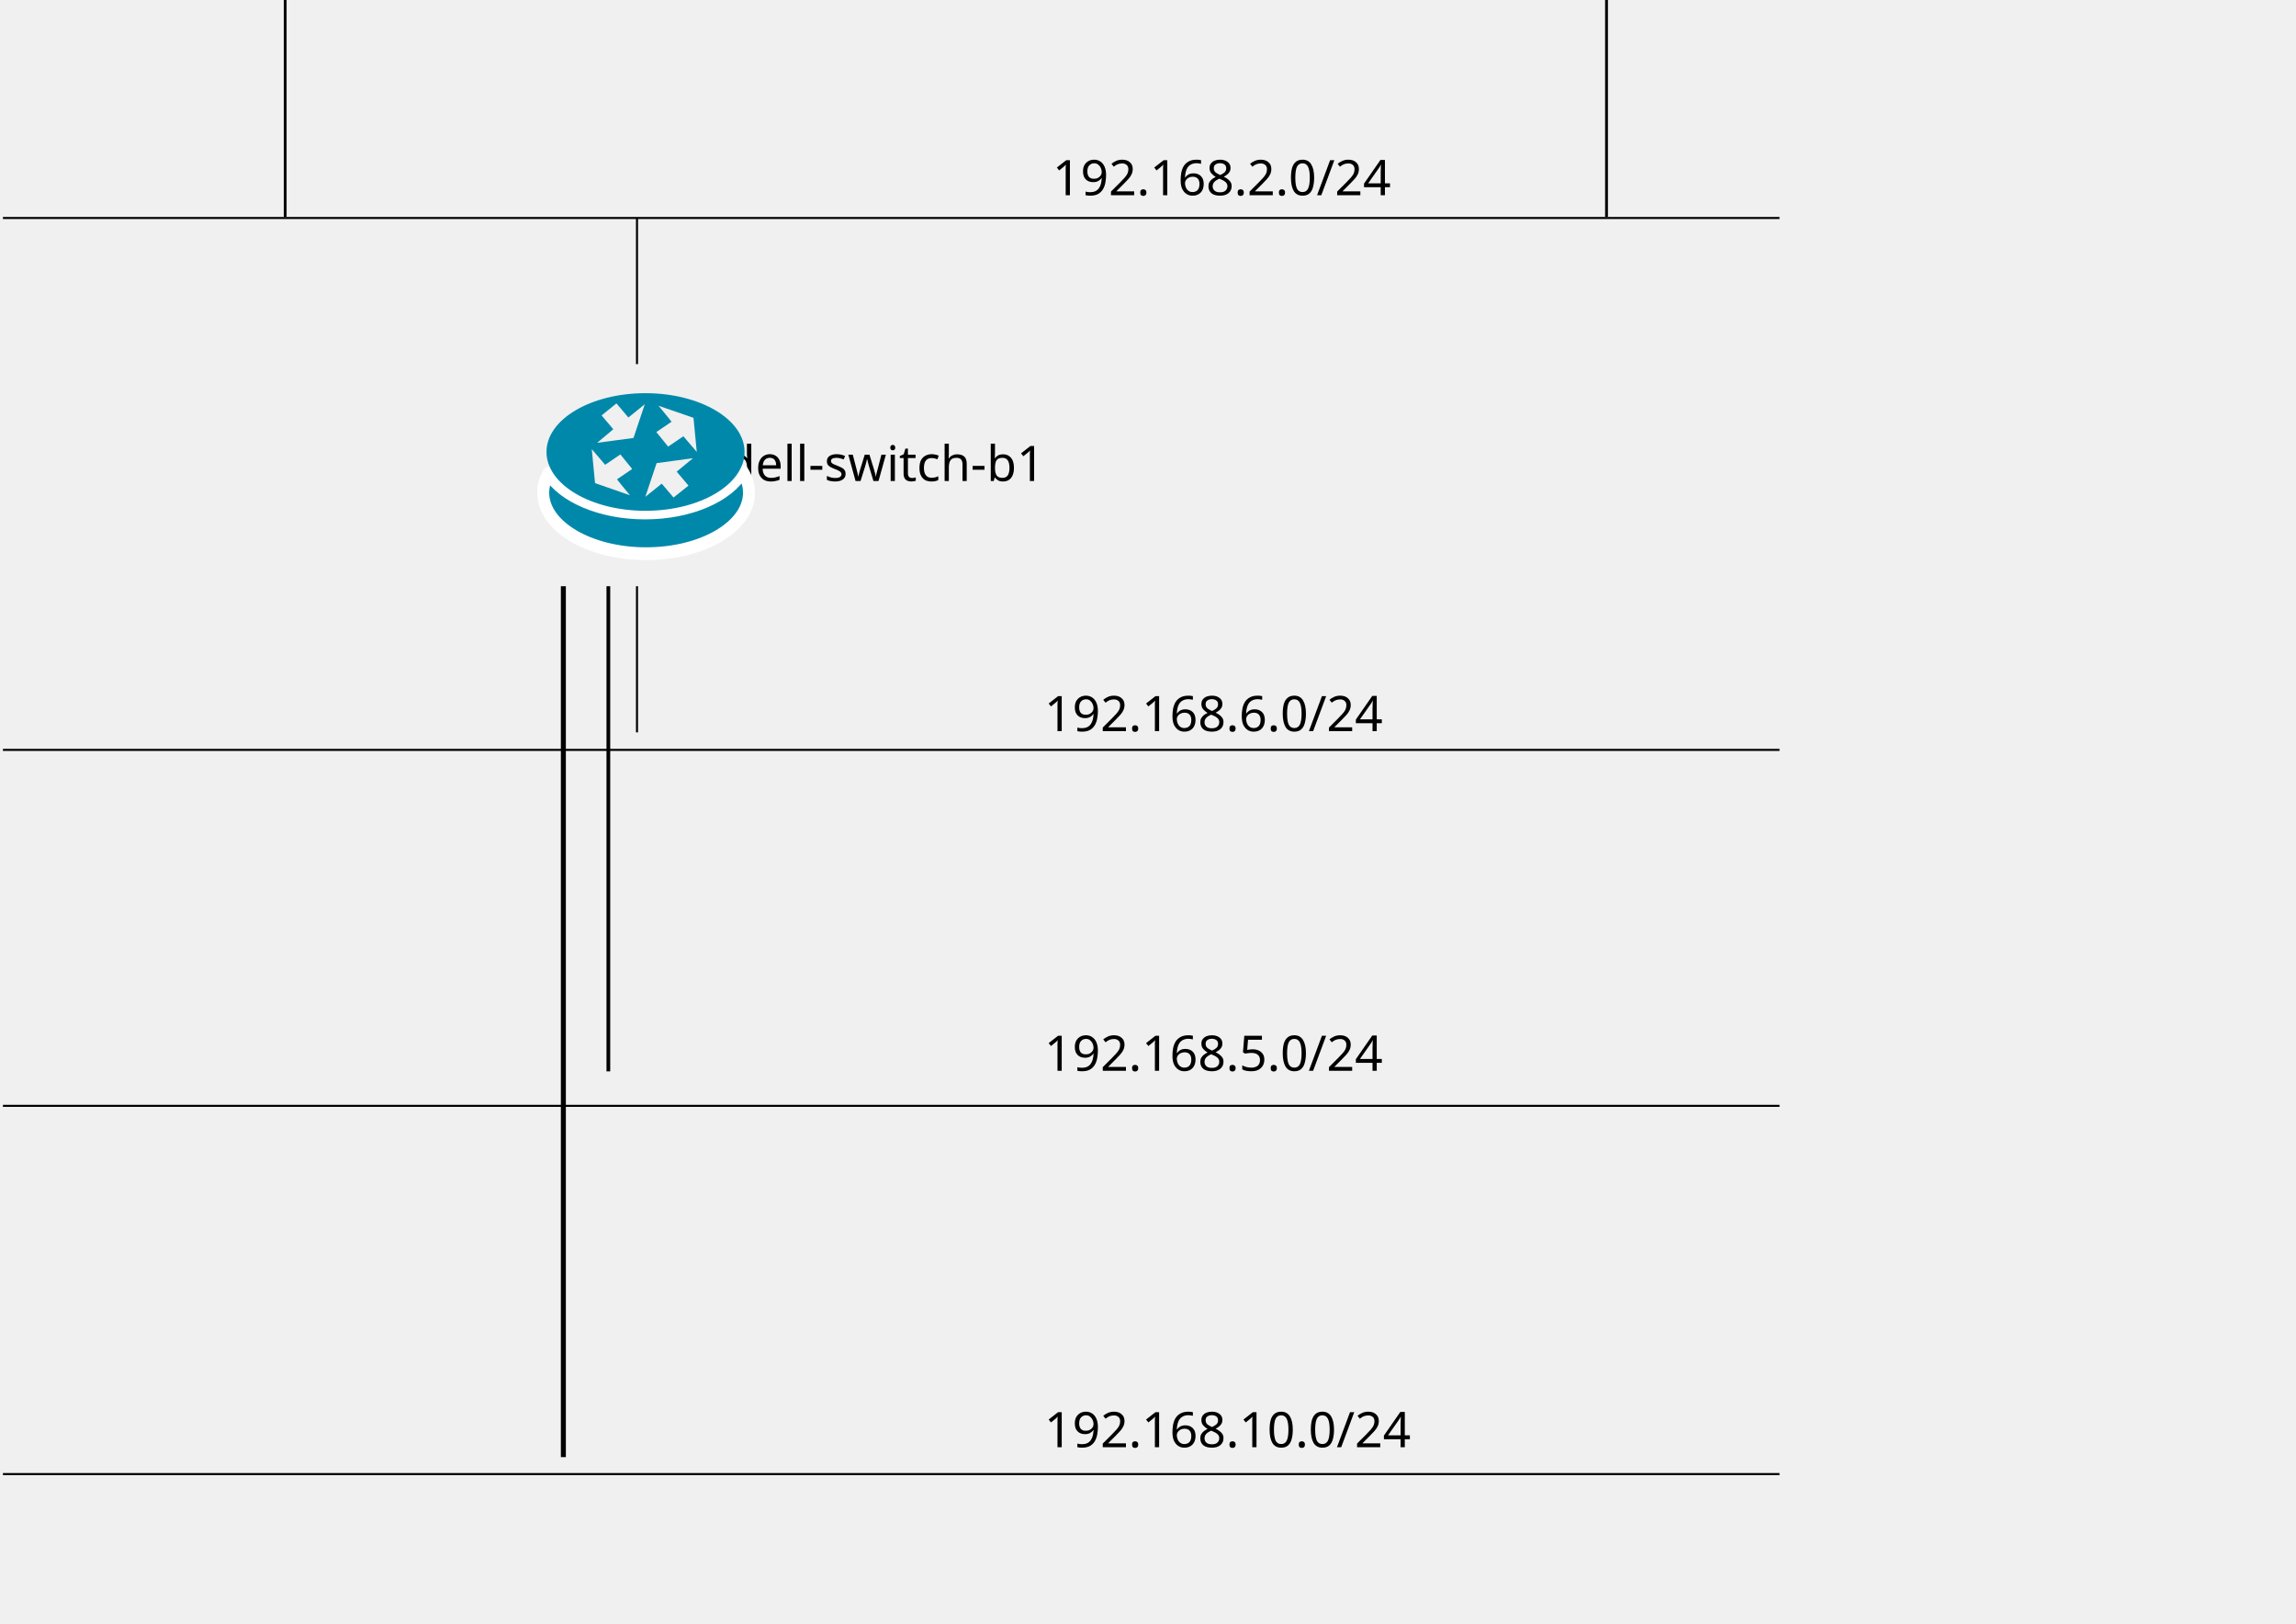
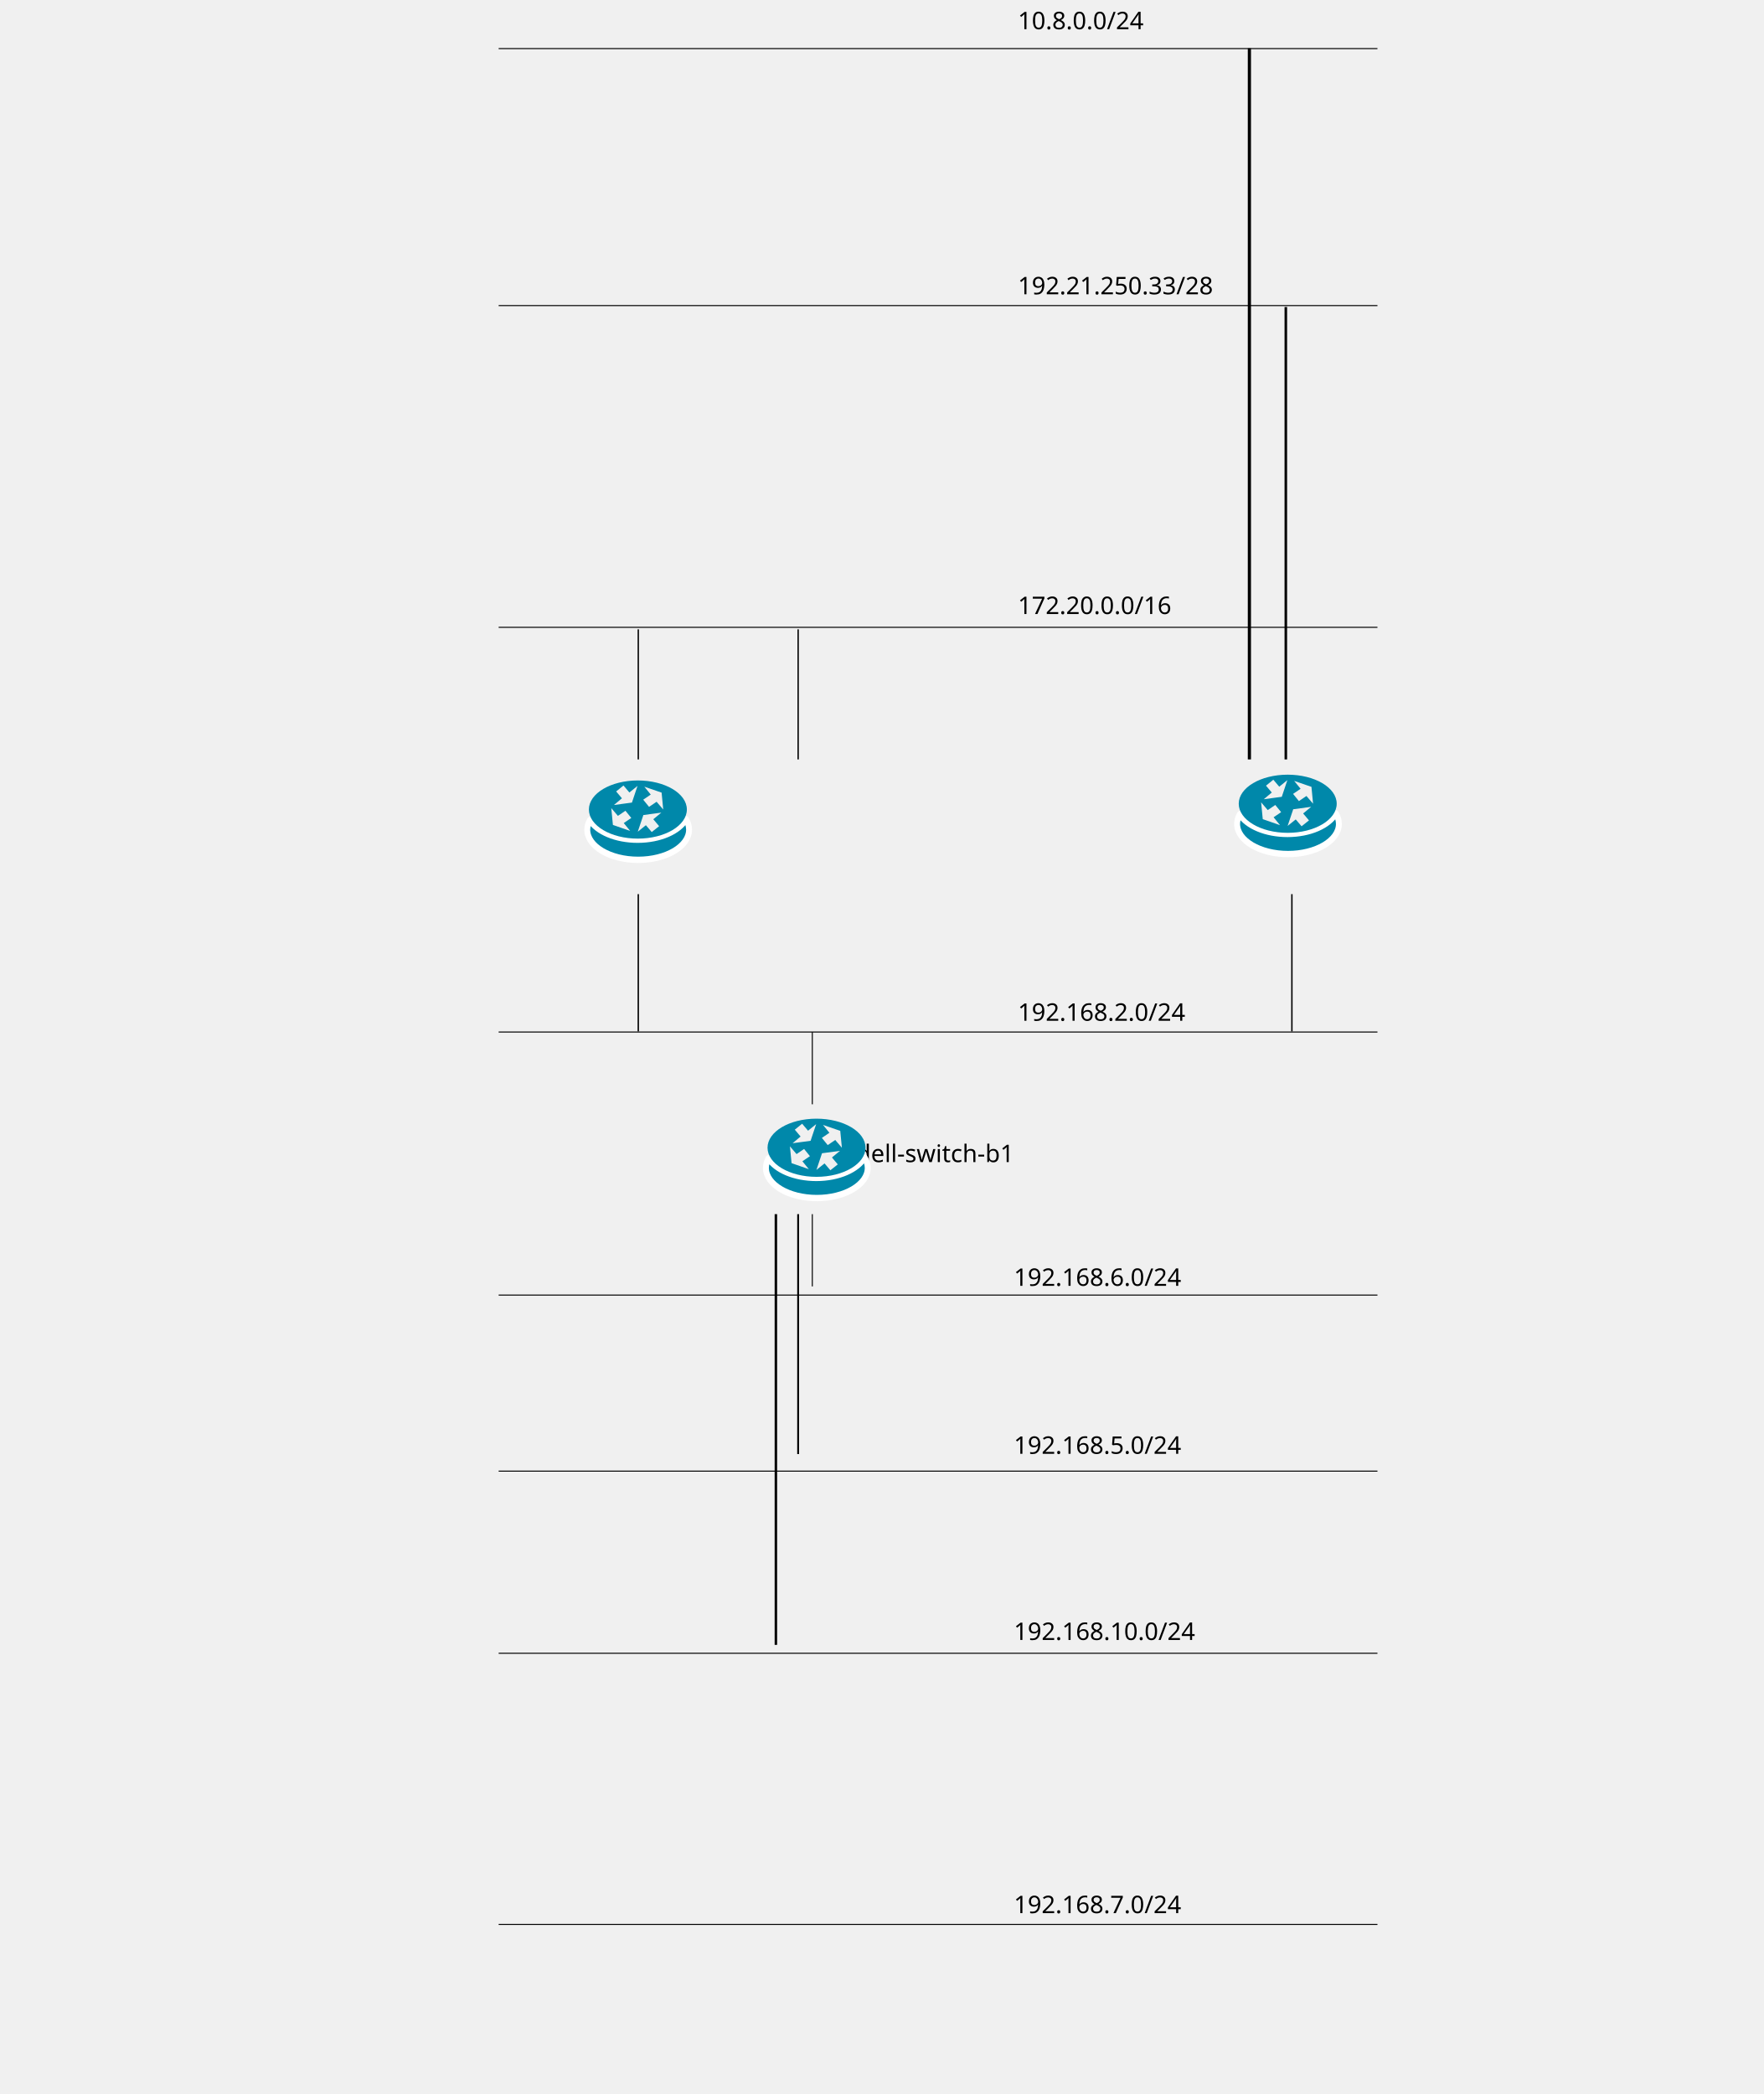
- <svg xmlns="http://www.w3.org/2000/svg" width="297mm" height="210mm" viewBox="0 0 297 210" version="1.1" id="svg8">
+ <svg xmlns="http://www.w3.org/2000/svg" width="461.148mm" height="547.596mm" viewBox="0 0 461.148 547.596" version="1.1" id="svg8">
  <defs id="defs2" />
-   <g id="layer1" transform="translate(0,-87)">
+   <g id="layer1" transform="translate(130.0236,154.6885)">
    <path style="fill:none;stroke:#000000;stroke-width:0.265px;stroke-linecap:butt;stroke-linejoin:miter;stroke-opacity:1" d="M 0.378,115.193 H 230.188" id="path819" />
    <text xml:space="preserve" style="font-style:normal;font-variant:normal;font-weight:normal;font-stretch:normal;font-size:6.35px;line-height:1.25;font-family:Garuda;-inkscape-font-specification:Garuda;letter-spacing:0px;word-spacing:0px;fill:#000000;fill-opacity:1;stroke:none;stroke-width:0.265" x="136.147" y="112.245" id="text823">
      <tspan id="tspan821" x="136.147" y="112.245" style="stroke-width:0.265">192.168.2.0/24</tspan>
    </text>
    <text xml:space="preserve" style="font-style:normal;font-variant:normal;font-weight:normal;font-stretch:normal;font-size:6.35px;line-height:1.25;font-family:Garuda;-inkscape-font-specification:Garuda;text-align:center;letter-spacing:0px;word-spacing:0px;text-anchor:middle;fill:#000000;fill-opacity:1;stroke:none;stroke-width:0.265" x="118.617" y="149.211" id="text829">
      <tspan x="118.617" y="149.211" style="text-align:center;text-anchor:middle;stroke-width:0.265" id="tspan945">dell-switch-b1</tspan>
    </text>
    <flowRoot xml:space="preserve" id="flowRoot835" style="font-style:normal;font-variant:normal;font-weight:normal;font-stretch:normal;font-size:24px;line-height:1.25;font-family:Garuda;-inkscape-font-specification:Garuda;letter-spacing:0px;word-spacing:0px;fill:#000000;fill-opacity:1;stroke:none" transform="matrix(0.2645833,0,0,0.2645833,0,87)">
      <flowRegion id="flowRegion837">
        <rect id="rect839" width="397.143" height="281.429" x="877.143" y="10.844" />
      </flowRegion>
      <flowPara id="flowPara841">Main network for servers including:</flowPara>
      <flowPara id="flowPara843">1) 2 x M1000e Blade enclosures</flowPara>
      <flowPara id="flowPara845">2) "Back table" invidual servers</flowPara>
      <flowPara id="flowPara847">3) Rack mounted servers</flowPara>
      <flowPara id="flowPara1076">4) Legacy VMs and VM hosts</flowPara>
      <flowPara id="flowPara851">VLAN 53</flowPara>
      <flowPara id="flowPara855">On:</flowPara>
      <flowPara id="flowPara857">1) Network room switches</flowPara>
      <flowPara id="flowPara859">2) 2 x in-blade-enclosure switches</flowPara>
    </flowRoot>
    <g transform="matrix(0.05899559,0,0,0.05899559,61.91865,117.8273)" id="g941">
      <g id="g939" transform="matrix(9.209706,0,0,9.810513,-3165.643,-3483.696)" style="fill:#0088aa">
        <path id="path935" d="m 406.562,407.188 c -3.268,5.392 -12.43,9.281 -23.219,9.281 -10.531,0 -19.507,-3.683 -22.969,-8.875 -0.82,1.362 -1.281,2.828 -1.281,4.344 0,7.532 10.971,13.625 24.5,13.625 13.529,0 24.5,-6.093 24.5,-13.625 0,-1.674 -0.54,-3.268 -1.531,-4.75 z" style="fill:#0088aa;fill-opacity:1;stroke:#ffffff;stroke-width:2.855;stroke-linecap:round;stroke-linejoin:round;stroke-miterlimit:4;stroke-dasharray:none;stroke-dashoffset:0;stroke-opacity:1" />
        <path style="fill:#0088aa;fill-opacity:1;stroke:none" d="m 288.875,349.656 c -13.025,0 -23.562,5.874 -23.562,13.125 0,7.251 10.537,13.156 23.562,13.156 13.025,0 23.594,-5.905 23.594,-13.156 0,-7.251 -10.569,-13.125 -23.594,-13.125 z m -6.906,2.281 2.844,3.156 c 0.838,-0.623 1.693,-1.281 3.906,-2.969 l -2.688,7.531 -8.656,1.094 c 2.2,-1.727 3.048,-2.411 3.844,-3.031 L 278.438,354.625 Z M 292,352.469 l 8.312,2.688 0.781,7.625 c -1.829,-2 -2.529,-2.775 -3.188,-3.5 l -3.625,2.312 -2.812,-3.25 3.625,-2.312 c -0.659,-0.762 -1.313,-1.556 -3.094,-3.562 z m -15.906,9.688 c 1.829,2 2.529,2.775 3.188,3.5 l 3.625,-2.312 2.812,3.25 -3.625,2.312 c 0.659,0.762 1.313,1.556 3.094,3.562 L 276.875,369.75 Z m 24.094,2.031 c -2.193,1.722 -3.078,2.379 -3.875,3 l 2.812,3.125 -3.562,2.656 -2.812,-3.094 c -0.839,0.624 -1.702,1.256 -3.906,2.938 l 2.688,-7.531 z" transform="translate(94.56087,40.04064)" id="path937" />
      </g>
    </g>
    <path style="fill:none;stroke:#000000;stroke-width:0.265px;stroke-linecap:butt;stroke-linejoin:miter;stroke-opacity:1" d="m 82.399,115.193 v 18.899" id="path960" />
    <flowRoot xml:space="preserve" id="flowRoot962" style="font-style:normal;font-variant:normal;font-weight:normal;font-stretch:normal;font-size:24px;line-height:1.25;font-family:Garuda;-inkscape-font-specification:Garuda;letter-spacing:0px;word-spacing:0px;fill:#000000;fill-opacity:1;stroke:none" transform="matrix(0.2645833,0,0,0.2645833,0.5291667,88.05833)">
      <flowRegion id="flowRegion964">
        <rect id="rect966" width="227.143" height="51.429" x="311.429" y="106.558" />
      </flowRegion>
      <flowPara id="flowPara968">192.168.2.16</flowPara>
    </flowRoot>
    <path id="path970" d="M 0.378,183.986 H 230.188" style="fill:none;stroke:#000000;stroke-width:0.265px;stroke-linecap:butt;stroke-linejoin:miter;stroke-opacity:1" />
    <path id="path972" d="m 82.399,162.819 v 18.899" style="fill:none;stroke:#000000;stroke-width:0.265px;stroke-linecap:butt;stroke-linejoin:miter;stroke-opacity:1" />
    <flowRoot transform="matrix(0.2645833,0,0,0.2645833,1.058333,146.7961)" style="font-style:normal;font-variant:normal;font-weight:normal;font-stretch:normal;font-size:24px;line-height:1.25;font-family:Garuda;-inkscape-font-specification:Garuda;letter-spacing:0px;word-spacing:0px;fill:#000000;fill-opacity:1;stroke:none" id="flowRoot980" xml:space="preserve">
      <flowRegion id="flowRegion976">
        <rect y="106.558" x="311.429" height="51.429" width="227.143" id="rect974" />
      </flowRegion>
      <flowPara id="flowPara978">192.168.6.1</flowPara>
    </flowRoot>
    <text id="text984" y="181.565" x="135.089" style="font-style:normal;font-variant:normal;font-weight:normal;font-stretch:normal;font-size:6.35px;line-height:1.25;font-family:Garuda;-inkscape-font-specification:Garuda;letter-spacing:0px;word-spacing:0px;fill:#000000;fill-opacity:1;stroke:none;stroke-width:0.265" xml:space="preserve">
      <tspan style="stroke-width:0.265" y="181.565" x="135.089" id="tspan982">192.168.6.0/24</tspan>
    </text>
    <flowRoot xml:space="preserve" id="flowRoot986" style="font-style:normal;font-variant:normal;font-weight:normal;font-stretch:normal;font-size:24px;line-height:1.25;font-family:Garuda;-inkscape-font-specification:Garuda;letter-spacing:0px;word-spacing:0px;fill:#000000;fill-opacity:1;stroke:none" transform="matrix(0.2645833,0,0,0.2645833,0,88.5875)">
      <flowRegion id="flowRegion988">
        <rect id="rect990" width="320" height="285.714" x="884.286" y="290.844" />
      </flowRegion>
      <flowPara id="flowPara992">10 GbE network</flowPara>
      <flowPara id="flowPara994">1) Blade servers</flowPara>
      <flowPara id="flowPara996">2) Legacy Equalogic RAID</flowPara>
      <flowPara id="flowPara998">3) Ceph MON servers</flowPara>
      <flowPara id="flowPara1000">4) Client-side Ceph OSDs</flowPara>
      <flowPara id="flowPara1032">VLAN 2</flowPara>
    </flowRoot>
    <path style="fill:none;stroke:#000000;stroke-width:0.265px;stroke-linecap:butt;stroke-linejoin:miter;stroke-opacity:1" d="M 0.378,230.023 H 230.188" id="path1002" />
    <text xml:space="preserve" style="font-style:normal;font-variant:normal;font-weight:normal;font-stretch:normal;font-size:6.35px;line-height:1.25;font-family:Garuda;-inkscape-font-specification:Garuda;letter-spacing:0px;word-spacing:0px;fill:#000000;fill-opacity:1;stroke:none;stroke-width:0.265" x="135.089" y="225.486" id="text1006">
      <tspan id="tspan1004" x="135.089" y="225.486" style="stroke-width:0.265">192.168.5.0/24</tspan>
    </text>
    <path style="fill:none;stroke:#000000;stroke-width:0.482px;stroke-linecap:butt;stroke-linejoin:miter;stroke-opacity:1" d="M 78.695,162.819 V 225.563" id="path1008" />
    <flowRoot xml:space="preserve" id="flowRoot1016" style="font-style:normal;font-variant:normal;font-weight:normal;font-stretch:normal;font-size:24px;line-height:1.25;font-family:Garuda;-inkscape-font-specification:Garuda;letter-spacing:0px;word-spacing:0px;fill:#000000;fill-opacity:1;stroke:none" transform="matrix(0.2645833,0,0,0.2645833,1.058333,191.2464)">
      <flowRegion id="flowRegion1012">
        <rect id="rect1010" width="227.143" height="51.429" x="311.429" y="106.558" />
      </flowRegion>
      <flowPara id="flowPara1014">192.168.5.1</flowPara>
    </flowRoot>
    <flowRoot xml:space="preserve" id="flowRoot1018" style="font-style:normal;font-variant:normal;font-weight:normal;font-stretch:normal;font-size:24px;line-height:1.25;font-family:Garuda;-inkscape-font-specification:Garuda;letter-spacing:0px;word-spacing:0px;fill:#000000;fill-opacity:1;stroke:none" transform="matrix(0.2645833,0,0,0.2645833,0,87)">
      <flowRegion id="flowRegion1020">
        <rect id="rect1022" width="360" height="228.571" x="875.714" y="487.987" />
      </flowRegion>
      <flowPara id="flowPara1024">Management network</flowPara>
      <flowPara id="flowPara1026">1) M1000e CMCs</flowPara>
      <flowPara id="flowPara1028">2) Blade server IDRACs</flowPara>
      <flowPara id="flowPara1030">3) IPMI (on Supermicro Ceph servers)</flowPara>
      <flowPara id="flowPara1034">VLAN 3</flowPara>
    </flowRoot>
    <path id="path1036" d="M 0.378,277.649 H 230.188" style="fill:none;stroke:#000000;stroke-width:0.265px;stroke-linecap:butt;stroke-linejoin:miter;stroke-opacity:1" />
    <path id="path1038" d="m 72.874,162.819 v 112.637" style="fill:none;stroke:#000000;stroke-width:0.646px;stroke-linecap:butt;stroke-linejoin:miter;stroke-opacity:1" />
    <flowRoot transform="matrix(0.2645833,0,0,0.2645833,1.058333,239.93)" style="font-style:normal;font-variant:normal;font-weight:normal;font-stretch:normal;font-size:24px;line-height:1.25;font-family:Garuda;-inkscape-font-specification:Garuda;letter-spacing:0px;word-spacing:0px;fill:#000000;fill-opacity:1;stroke:none" id="flowRoot1046" xml:space="preserve">
      <flowRegion id="flowRegion1042">
        <rect y="106.558" x="311.429" height="51.429" width="227.143" id="rect1040" />
      </flowRegion>
      <flowPara id="flowPara1044">192.168.10.1</flowPara>
    </flowRoot>
    <text id="text1050" y="274.169" x="135.089" style="font-style:normal;font-variant:normal;font-weight:normal;font-stretch:normal;font-size:6.35px;line-height:1.25;font-family:Garuda;-inkscape-font-specification:Garuda;letter-spacing:0px;word-spacing:0px;fill:#000000;fill-opacity:1;stroke:none;stroke-width:0.265" xml:space="preserve">
      <tspan style="stroke-width:0.265" y="274.169" x="135.089" id="tspan1048">192.168.10.0/24</tspan>
    </text>
    <flowRoot xml:space="preserve" id="flowRoot1068" style="font-style:normal;font-variant:normal;font-weight:normal;font-stretch:normal;font-size:24px;line-height:1.25;font-family:Garuda;-inkscape-font-specification:Garuda;letter-spacing:0px;word-spacing:0px;fill:#000000;fill-opacity:1;stroke:none" transform="matrix(0.2645833,0,0,0.2645833,0,87)">
      <flowRegion id="flowRegion1070">
        <rect id="rect1072" width="351.429" height="201.429" x="877.143" y="685.129" />
      </flowRegion>
      <flowPara id="flowPara1078">OpenStack VMs</flowPara>
      <flowPara id="flowPara1082">"Floating IPs" on OpenStack</flowPara>
      <flowPara id="flowPara1084">public1 network</flowPara>
      <flowPara id="flowPara1086">VLAN 100</flowPara>
    </flowRoot>
    <path id="path1088" d="M 0.378,9.36 H 230.188" style="fill:none;stroke:#000000;stroke-width:0.265px;stroke-linecap:butt;stroke-linejoin:miter;stroke-opacity:1" />
    <g transform="matrix(0.05899559,0,0,0.05899559,15.20083,29.38085)" id="g1096">
      <g id="g1094" transform="matrix(9.209706,0,0,9.810513,-3165.643,-3483.696)" style="fill:#0088aa">
        <path id="path1090" d="m 406.562,407.188 c -3.268,5.392 -12.43,9.281 -23.219,9.281 -10.531,0 -19.507,-3.683 -22.969,-8.875 -0.82,1.362 -1.281,2.828 -1.281,4.344 0,7.532 10.971,13.625 24.5,13.625 13.529,0 24.5,-6.093 24.5,-13.625 0,-1.674 -0.54,-3.268 -1.531,-4.75 z" style="fill:#0088aa;fill-opacity:1;stroke:#ffffff;stroke-width:2.855;stroke-linecap:round;stroke-linejoin:round;stroke-miterlimit:4;stroke-dasharray:none;stroke-dashoffset:0;stroke-opacity:1" />
        <path style="fill:#0088aa;fill-opacity:1;stroke:none" d="m 288.875,349.656 c -13.025,0 -23.562,5.874 -23.562,13.125 0,7.251 10.537,13.156 23.562,13.156 13.025,0 23.594,-5.905 23.594,-13.156 0,-7.251 -10.569,-13.125 -23.594,-13.125 z m -6.906,2.281 2.844,3.156 c 0.838,-0.623 1.693,-1.281 3.906,-2.969 l -2.688,7.531 -8.656,1.094 c 2.2,-1.727 3.048,-2.411 3.844,-3.031 L 278.438,354.625 Z M 292,352.469 l 8.312,2.688 0.781,7.625 c -1.829,-2 -2.529,-2.775 -3.188,-3.5 l -3.625,2.312 -2.812,-3.25 3.625,-2.312 c -0.659,-0.762 -1.313,-1.556 -3.094,-3.562 z m -15.906,9.688 c 1.829,2 2.529,2.775 3.188,3.5 l 3.625,-2.312 2.812,3.25 -3.625,2.312 c 0.659,0.762 1.313,1.556 3.094,3.562 L 276.875,369.75 Z m 24.094,2.031 c -2.193,1.722 -3.078,2.379 -3.875,3 l 2.812,3.125 -3.562,2.656 -2.812,-3.094 c -0.839,0.624 -1.702,1.256 -3.906,2.938 l 2.688,-7.531 z" transform="translate(94.56087,40.04064)" id="path1092" />
      </g>
    </g>
    <path id="path1098" d="M 36.89,9.889 V 43.907" style="fill:none;stroke:#000000;stroke-width:0.355px;stroke-linecap:butt;stroke-linejoin:miter;stroke-opacity:1" />
    <path style="fill:none;stroke:#000000;stroke-width:0.365px;stroke-linecap:butt;stroke-linejoin:miter;stroke-opacity:1" d="M 36.89,79.134 V 115.042" id="path1100" />
    <text id="text1104" y="5.883" x="136.147" style="font-style:normal;font-variant:normal;font-weight:normal;font-stretch:normal;font-size:6.35px;line-height:1.25;font-family:Garuda;-inkscape-font-specification:Garuda;letter-spacing:0px;word-spacing:0px;fill:#000000;fill-opacity:1;stroke:none;stroke-width:0.265" xml:space="preserve">
      <tspan style="stroke-width:0.265" y="5.883" x="136.147" id="tspan1102">172.20.0.0/16</tspan>
    </text>
    <flowRoot transform="matrix(0.2645833,0,0,0.2645833,-44.97919,78.53333)" style="font-style:normal;font-variant:normal;font-weight:normal;font-stretch:normal;font-size:24px;line-height:1.25;font-family:Garuda;-inkscape-font-specification:Garuda;letter-spacing:0px;word-spacing:0px;fill:#000000;fill-opacity:1;stroke:none" id="flowRoot1112" xml:space="preserve">
      <flowRegion id="flowRegion1108">
        <rect y="106.558" x="311.429" height="51.429" width="227.143" id="rect1106" />
      </flowRegion>
      <flowPara id="flowPara1110">192.168.2.1</flowPara>
    </flowRoot>
    <flowRoot xml:space="preserve" id="flowRoot1120" style="font-style:normal;font-variant:normal;font-weight:normal;font-stretch:normal;font-size:24px;line-height:1.25;font-family:Garuda;-inkscape-font-specification:Garuda;letter-spacing:0px;word-spacing:0px;fill:#000000;fill-opacity:1;stroke:none" transform="matrix(0.2645833,0,0,0.2645833,-43.92086,-18.30422)">
      <flowRegion id="flowRegion1116">
        <rect id="rect1114" width="227.143" height="51.429" x="311.429" y="106.558" />
      </flowRegion>
      <flowPara id="flowPara1118">172.20.0.1</flowPara>
    </flowRoot>
    <flowRoot xml:space="preserve" id="flowRoot1122" style="font-style:normal;font-variant:normal;font-weight:normal;font-stretch:normal;font-size:24px;line-height:1.25;font-family:Garuda;-inkscape-font-specification:Garuda;letter-spacing:0px;word-spacing:0px;fill:#000000;fill-opacity:1;stroke:none" transform="matrix(0.2645833,0,0,0.2645833,0,87)">
      <flowRegion id="flowRegion1124">
        <rect id="rect1126" width="314.286" height="308.571" x="872.857" y="-384.871" />
      </flowRegion>
      <flowPara id="flowPara1128">SANBI LAN</flowPara>
      <flowPara id="flowPara1130">VLAN 54</flowPara>
      <flowPara id="flowPara1132">(i.e. this shares a VLAN with 192.168.2.0/24)</flowPara>
      <flowPara id="flowPara1174">DHCP server</flowPara>
      <flowPara id="flowPara1178">192.168.2.75</flowPara>
    </flowRoot>
    <flowRoot xml:space="preserve" id="flowRoot1134" style="font-style:normal;font-variant:normal;font-weight:normal;font-stretch:normal;font-size:24px;line-height:1.25;font-family:Garuda;-inkscape-font-specification:Garuda;letter-spacing:0px;word-spacing:0px;fill:#000000;fill-opacity:1;stroke:none" transform="matrix(0.2645833,0,0,0.2645833,2.267857,77.17262)">
      <flowRegion id="flowRegion1136">
        <rect id="rect1138" width="387.803" height="94.671" x="186.483" y="-103.828" />
      </flowRegion>
      <flowPara id="flowPara1140">UWCLS_SANBI_DISTR_5A_SW1</flowPara>
      <flowPara id="flowPara1142">aka switch1</flowPara>
    </flowRoot>
    <flowRoot xml:space="preserve" id="flowRoot1150" style="font-style:normal;font-variant:normal;font-weight:normal;font-stretch:normal;font-size:24px;line-height:1.25;font-family:Garuda;-inkscape-font-specification:Garuda;letter-spacing:0px;word-spacing:0px;fill:#000000;fill-opacity:1;stroke:none" transform="matrix(0.2645833,0,0,0.2645833,-44.97919,70.06666)">
      <flowRegion id="flowRegion1146">
        <rect id="rect1144" width="227.143" height="51.429" x="311.429" y="106.558" />
      </flowRegion>
      <flowPara id="flowPara1148">192.168.2.254</flowPara>
    </flowRoot>
    <path style="fill:none;stroke:#000000;stroke-width:0.265px;stroke-linecap:butt;stroke-linejoin:miter;stroke-opacity:1" d="M 0.378,-74.778 H 230.188" id="path1152" />
    <g transform="matrix(0.05899559,0,0,0.05899559,185.1389,27.86895)" id="g1160">
      <g id="g1158" transform="matrix(9.209706,0,0,9.810513,-3165.643,-3483.696)" style="fill:#0088aa">
        <path id="path1154" d="m 406.562,407.188 c -3.268,5.392 -12.43,9.281 -23.219,9.281 -10.531,0 -19.507,-3.683 -22.969,-8.875 -0.82,1.362 -1.281,2.828 -1.281,4.344 0,7.532 10.971,13.625 24.5,13.625 13.529,0 24.5,-6.093 24.5,-13.625 0,-1.674 -0.54,-3.268 -1.531,-4.75 z" style="fill:#0088aa;fill-opacity:1;stroke:#ffffff;stroke-width:2.855;stroke-linecap:round;stroke-linejoin:round;stroke-miterlimit:4;stroke-dasharray:none;stroke-dashoffset:0;stroke-opacity:1" />
        <path style="fill:#0088aa;fill-opacity:1;stroke:none" d="m 288.875,349.656 c -13.025,0 -23.562,5.874 -23.562,13.125 0,7.251 10.537,13.156 23.562,13.156 13.025,0 23.594,-5.905 23.594,-13.156 0,-7.251 -10.569,-13.125 -23.594,-13.125 z m -6.906,2.281 2.844,3.156 c 0.838,-0.623 1.693,-1.281 3.906,-2.969 l -2.688,7.531 -8.656,1.094 c 2.2,-1.727 3.048,-2.411 3.844,-3.031 L 278.438,354.625 Z M 292,352.469 l 8.312,2.688 0.781,7.625 c -1.829,-2 -2.529,-2.775 -3.188,-3.5 l -3.625,2.312 -2.812,-3.25 3.625,-2.312 c -0.659,-0.762 -1.313,-1.556 -3.094,-3.562 z m -15.906,9.688 c 1.829,2 2.529,2.775 3.188,3.5 l 3.625,-2.312 2.812,3.25 -3.625,2.312 c 0.659,0.762 1.313,1.556 3.094,3.562 L 276.875,369.75 Z m 24.094,2.031 c -2.193,1.722 -3.078,2.379 -3.875,3 l 2.812,3.125 -3.562,2.656 -2.812,-3.094 c -0.839,0.624 -1.702,1.256 -3.906,2.938 l 2.688,-7.531 z" transform="translate(94.56087,40.04064)" id="path1156" />
      </g>
    </g>
    <flowRoot xml:space="preserve" id="flowRoot1162" style="font-style:normal;font-variant:normal;font-weight:normal;font-stretch:normal;font-size:24px;line-height:1.25;font-family:Garuda;-inkscape-font-specification:Garuda;letter-spacing:0px;word-spacing:0px;fill:#000000;fill-opacity:1;stroke:none" transform="matrix(0.2645833,0,0,0.2645833,0,87)">
      <flowRegion id="flowRegion1164">
        <rect id="rect1166" width="288.571" height="60" x="851.429" y="-146.299" />
      </flowRegion>
      <flowPara id="flowPara1168">firewall</flowPara>
    </flowRoot>
    <path style="fill:none;stroke:#000000;stroke-width:0.355px;stroke-linecap:butt;stroke-linejoin:miter;stroke-opacity:1" d="M 78.695,9.889 V 43.907" id="path1170" />
    <text xml:space="preserve" style="font-style:normal;font-variant:normal;font-weight:normal;font-stretch:normal;font-size:6.35px;line-height:1.25;font-family:Garuda;-inkscape-font-specification:Garuda;letter-spacing:0px;word-spacing:0px;fill:#000000;fill-opacity:1;stroke:none;stroke-width:0.265" x="136.147" y="-77.726" id="text1201">
      <tspan id="tspan1199" x="136.147" y="-77.726" style="stroke-width:0.265">192.21.250.33/28</tspan>
    </text>
    <flowRoot xml:space="preserve" id="flowRoot1203" style="font-style:normal;font-variant:normal;font-weight:normal;font-stretch:normal;font-size:24px;line-height:1.25;font-family:Garuda;-inkscape-font-specification:Garuda;letter-spacing:0px;word-spacing:0px;fill:#000000;fill-opacity:1;stroke:none" transform="matrix(0.2645833,0,0,0.2645833,0,87)">
      <flowRegion id="flowRegion1205">
        <rect id="rect1207" width="254.286" height="258.571" x="885.714" y="-697.728" />
      </flowRegion>
      <flowPara id="flowPara1209">Science DMZ </flowPara>
      <flowPara id="flowPara1265">access network</flowPara>
    </flowRoot>
    <path id="path1211" d="M 206.224,-74.4 V 43.907" style="fill:none;stroke:#000000;stroke-width:0.662px;stroke-linecap:butt;stroke-linejoin:miter;stroke-opacity:1" />
    <flowRoot transform="matrix(0.2645833,0,0,0.2645833,127.5292,-100.2494)" style="font-style:normal;font-variant:normal;font-weight:normal;font-stretch:normal;font-size:24px;line-height:1.25;font-family:Garuda;-inkscape-font-specification:Garuda;letter-spacing:0px;word-spacing:0px;fill:#000000;fill-opacity:1;stroke:none" id="flowRoot1219" xml:space="preserve">
      <flowRegion id="flowRegion1215">
        <rect y="106.558" x="311.429" height="51.429" width="227.143" id="rect1213" />
      </flowRegion>
      <flowPara id="flowPara1217">192.21.250.36</flowPara>
    </flowRoot>
    <flowRoot xml:space="preserve" id="flowRoot1227" style="font-style:normal;font-variant:normal;font-weight:normal;font-stretch:normal;font-size:24px;line-height:1.25;font-family:Garuda;-inkscape-font-specification:Garuda;letter-spacing:0px;word-spacing:0px;fill:#000000;fill-opacity:1;stroke:none" transform="matrix(0.2645833,0,0,0.2645833,127.5292,48.44651)">
      <flowRegion id="flowRegion1223">
        <rect id="rect1221" width="227.143" height="51.429" x="311.429" y="106.558" />
      </flowRegion>
      <flowPara id="flowPara1225">192.168.1.182</flowPara>
    </flowRoot>
    <path id="path1229" d="M 207.812,79.134 V 115.042" style="fill:none;stroke:#000000;stroke-width:0.365px;stroke-linecap:butt;stroke-linejoin:miter;stroke-opacity:1" />
    <path style="fill:none;stroke:#000000;stroke-width:0.265px;stroke-linecap:butt;stroke-linejoin:miter;stroke-opacity:1" d="M 0.378,348.557 H 230.188" id="path1231" />
    <text xml:space="preserve" style="font-style:normal;font-variant:normal;font-weight:normal;font-stretch:normal;font-size:6.35px;line-height:1.25;font-family:Garuda;-inkscape-font-specification:Garuda;letter-spacing:0px;word-spacing:0px;fill:#000000;fill-opacity:1;stroke:none;stroke-width:0.265" x="135.089" y="345.607" id="text1235">
      <tspan id="tspan1233" x="135.089" y="345.607" style="stroke-width:0.265">192.168.7.0/24</tspan>
    </text>
    <flowRoot xml:space="preserve" id="flowRoot1237" style="font-style:normal;font-variant:normal;font-weight:normal;font-stretch:normal;font-size:24px;line-height:1.25;font-family:Garuda;-inkscape-font-specification:Garuda;letter-spacing:0px;word-spacing:0px;fill:#000000;fill-opacity:1;stroke:none" transform="matrix(0.2645833,0,0,0.2645833,0,87)">
      <flowRegion id="flowRegion1239">
        <rect id="rect1241" width="321.429" height="248.571" x="877.143" y="917.987" />
      </flowRegion>
      <flowPara id="flowPara1243">10 GbE storage network</flowPara>
      <flowPara id="flowPara1245">Used by Ceph OSDs </flowPara>
      <flowPara id="flowPara1247">for communication, hosted</flowPara>
      <flowPara id="flowPara1249">in top-of-rack switches</flowPara>
      <flowPara id="flowPara1259" />
      <flowPara id="flowPara1261">All of these servers are also on 192.168.6.0/24 so no routing to this network</flowPara>
    </flowRoot>
    <path id="path1263" d="M 0.378,-141.982 H 230.188" style="fill:none;stroke:#000000;stroke-width:0.265px;stroke-linecap:butt;stroke-linejoin:miter;stroke-opacity:1" />
    <text id="text1269" y="-147.046" x="136.147" style="font-style:normal;font-variant:normal;font-weight:normal;font-stretch:normal;font-size:6.35px;line-height:1.25;font-family:Garuda;-inkscape-font-specification:Garuda;letter-spacing:0px;word-spacing:0px;fill:#000000;fill-opacity:1;stroke:none;stroke-width:0.265" xml:space="preserve">
      <tspan style="stroke-width:0.265" y="-147.046" x="136.147" id="tspan1267">10.8.0.0/24</tspan>
    </text>
    <path style="fill:none;stroke:#000000;stroke-width:0.83px;stroke-linecap:butt;stroke-linejoin:miter;stroke-opacity:1" d="M 196.699,-142.057 V 43.907" id="path1271" />
    <flowRoot xml:space="preserve" id="flowRoot1279" style="font-style:normal;font-variant:normal;font-weight:normal;font-stretch:normal;font-size:24px;line-height:1.25;font-family:Garuda;-inkscape-font-specification:Garuda;letter-spacing:0px;word-spacing:0px;fill:#000000;fill-opacity:1;stroke:none" transform="matrix(0.2645833,0,0,0.2645833,119.0624,-169.5707)">
      <flowRegion id="flowRegion1275">
        <rect id="rect1273" width="227.143" height="51.429" x="311.429" y="106.558" />
      </flowRegion>
      <flowPara id="flowPara1277">10.8.0.1</flowPara>
    </flowRoot>
    <flowRoot xml:space="preserve" id="flowRoot1281" style="font-style:normal;font-variant:normal;font-weight:normal;font-stretch:normal;font-size:24px;line-height:1.25;font-family:Garuda;-inkscape-font-specification:Garuda;letter-spacing:0px;word-spacing:0px;fill:#000000;fill-opacity:1;stroke:none" transform="matrix(0.2645833,0,0,0.2645833,0,87)">
      <flowRegion id="flowRegion1283">
        <rect id="rect1285" width="240" height="132.857" x="880" y="-919.156" />
      </flowRegion>
      <flowPara id="flowPara1287">SANBI VPN network</flowPara>
    </flowRoot>
    <flowRoot xml:space="preserve" id="flowRoot1289" style="font-style:normal;font-variant:normal;font-weight:normal;font-stretch:normal;font-size:24px;line-height:1.25;font-family:Garuda;-inkscape-font-specification:Garuda;letter-spacing:0px;word-spacing:0px;fill:#000000;fill-opacity:1;stroke:none" transform="matrix(0.2645833,0,0,0.2645833,0,87)">
      <flowRegion id="flowRegion1291">
        <rect id="rect1293" width="300" height="658.571" x="-491.429" y="-859.156" />
      </flowRegion>
      <flowPara id="flowPara1295">Not shown:</flowPara>
      <flowPara id="flowPara1297">1) Switches:</flowPara>
      <flowPara id="flowPara1299">  a) top M1000e in-enclosure switch</flowPara>
      <flowPara id="flowPara1301">  b) top of rack switches</flowPara>
      <flowPara id="flowPara1303" />
      <flowPara id="flowPara1305">2) OpenStack: </flowPara>
      <flowPara id="flowPara1307">  a) os-controller</flowPara>
      <flowPara id="flowPara1309">  b) os-compute1 and os-compute2</flowPara>
      <flowPara id="flowPara1311">These use OpenStack Neutron and OpenVSwitch to managed the networking between the VMs and the 192.168.10.0/24 "floating IP" network</flowPara>
    </flowRoot>
  </g>
</svg>
